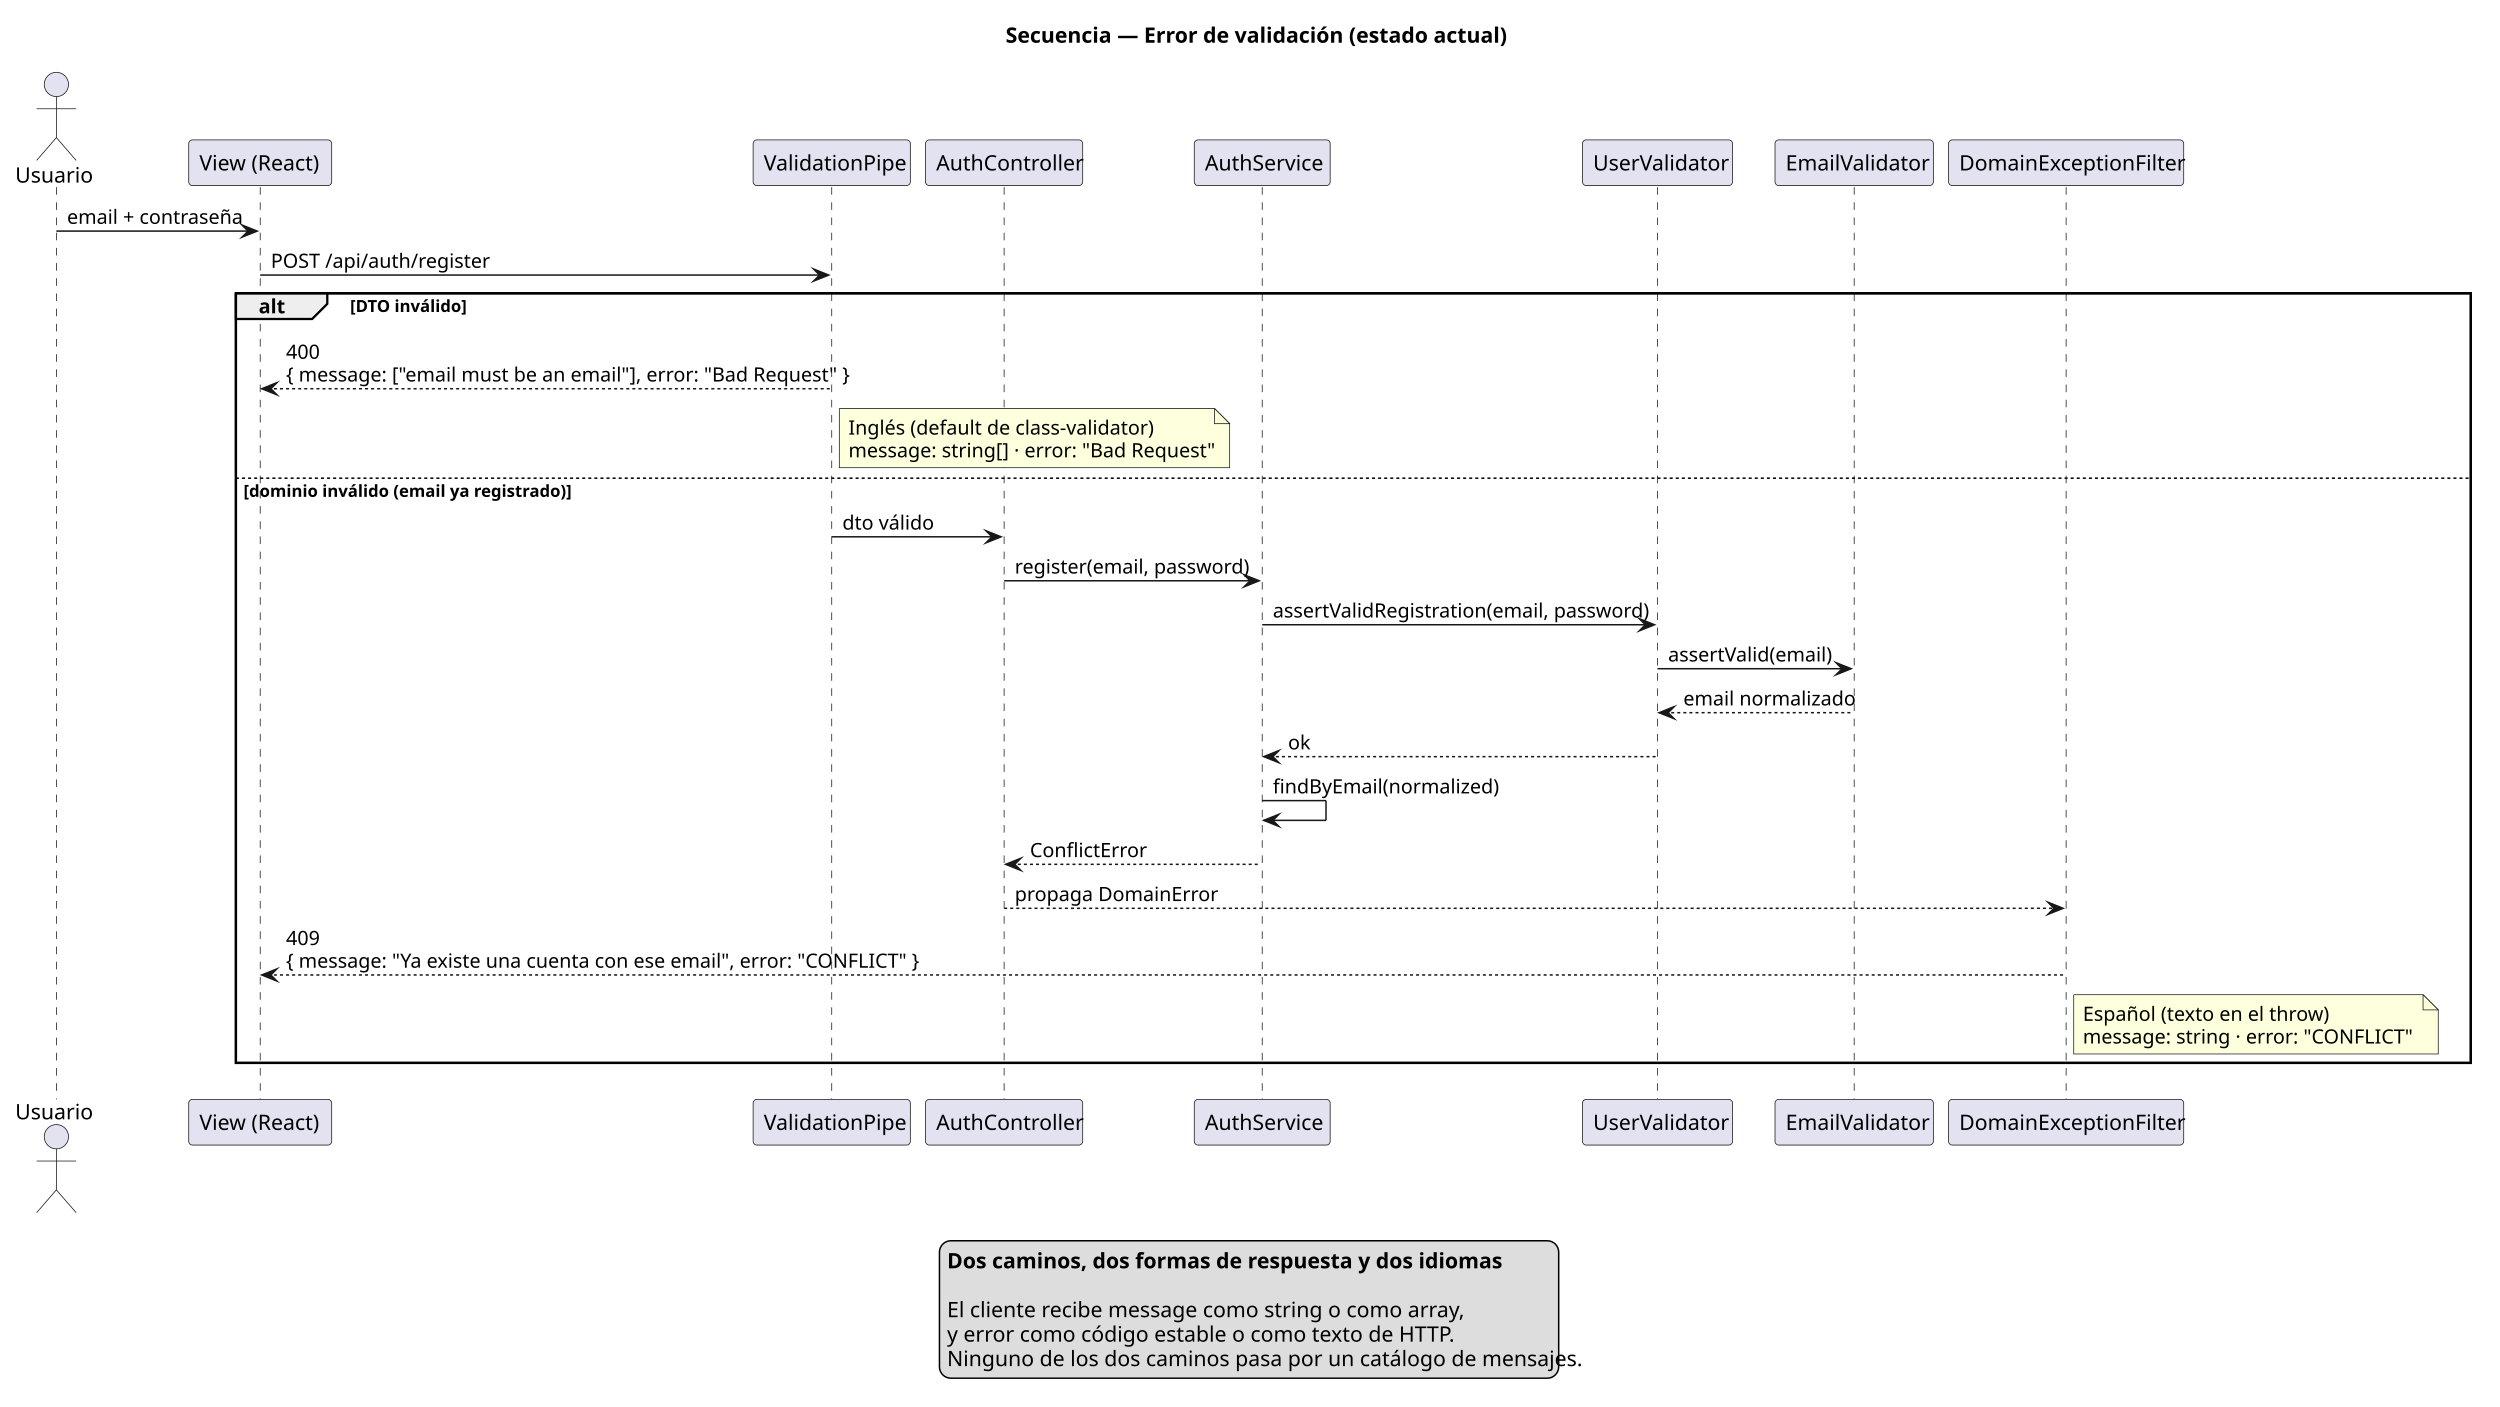
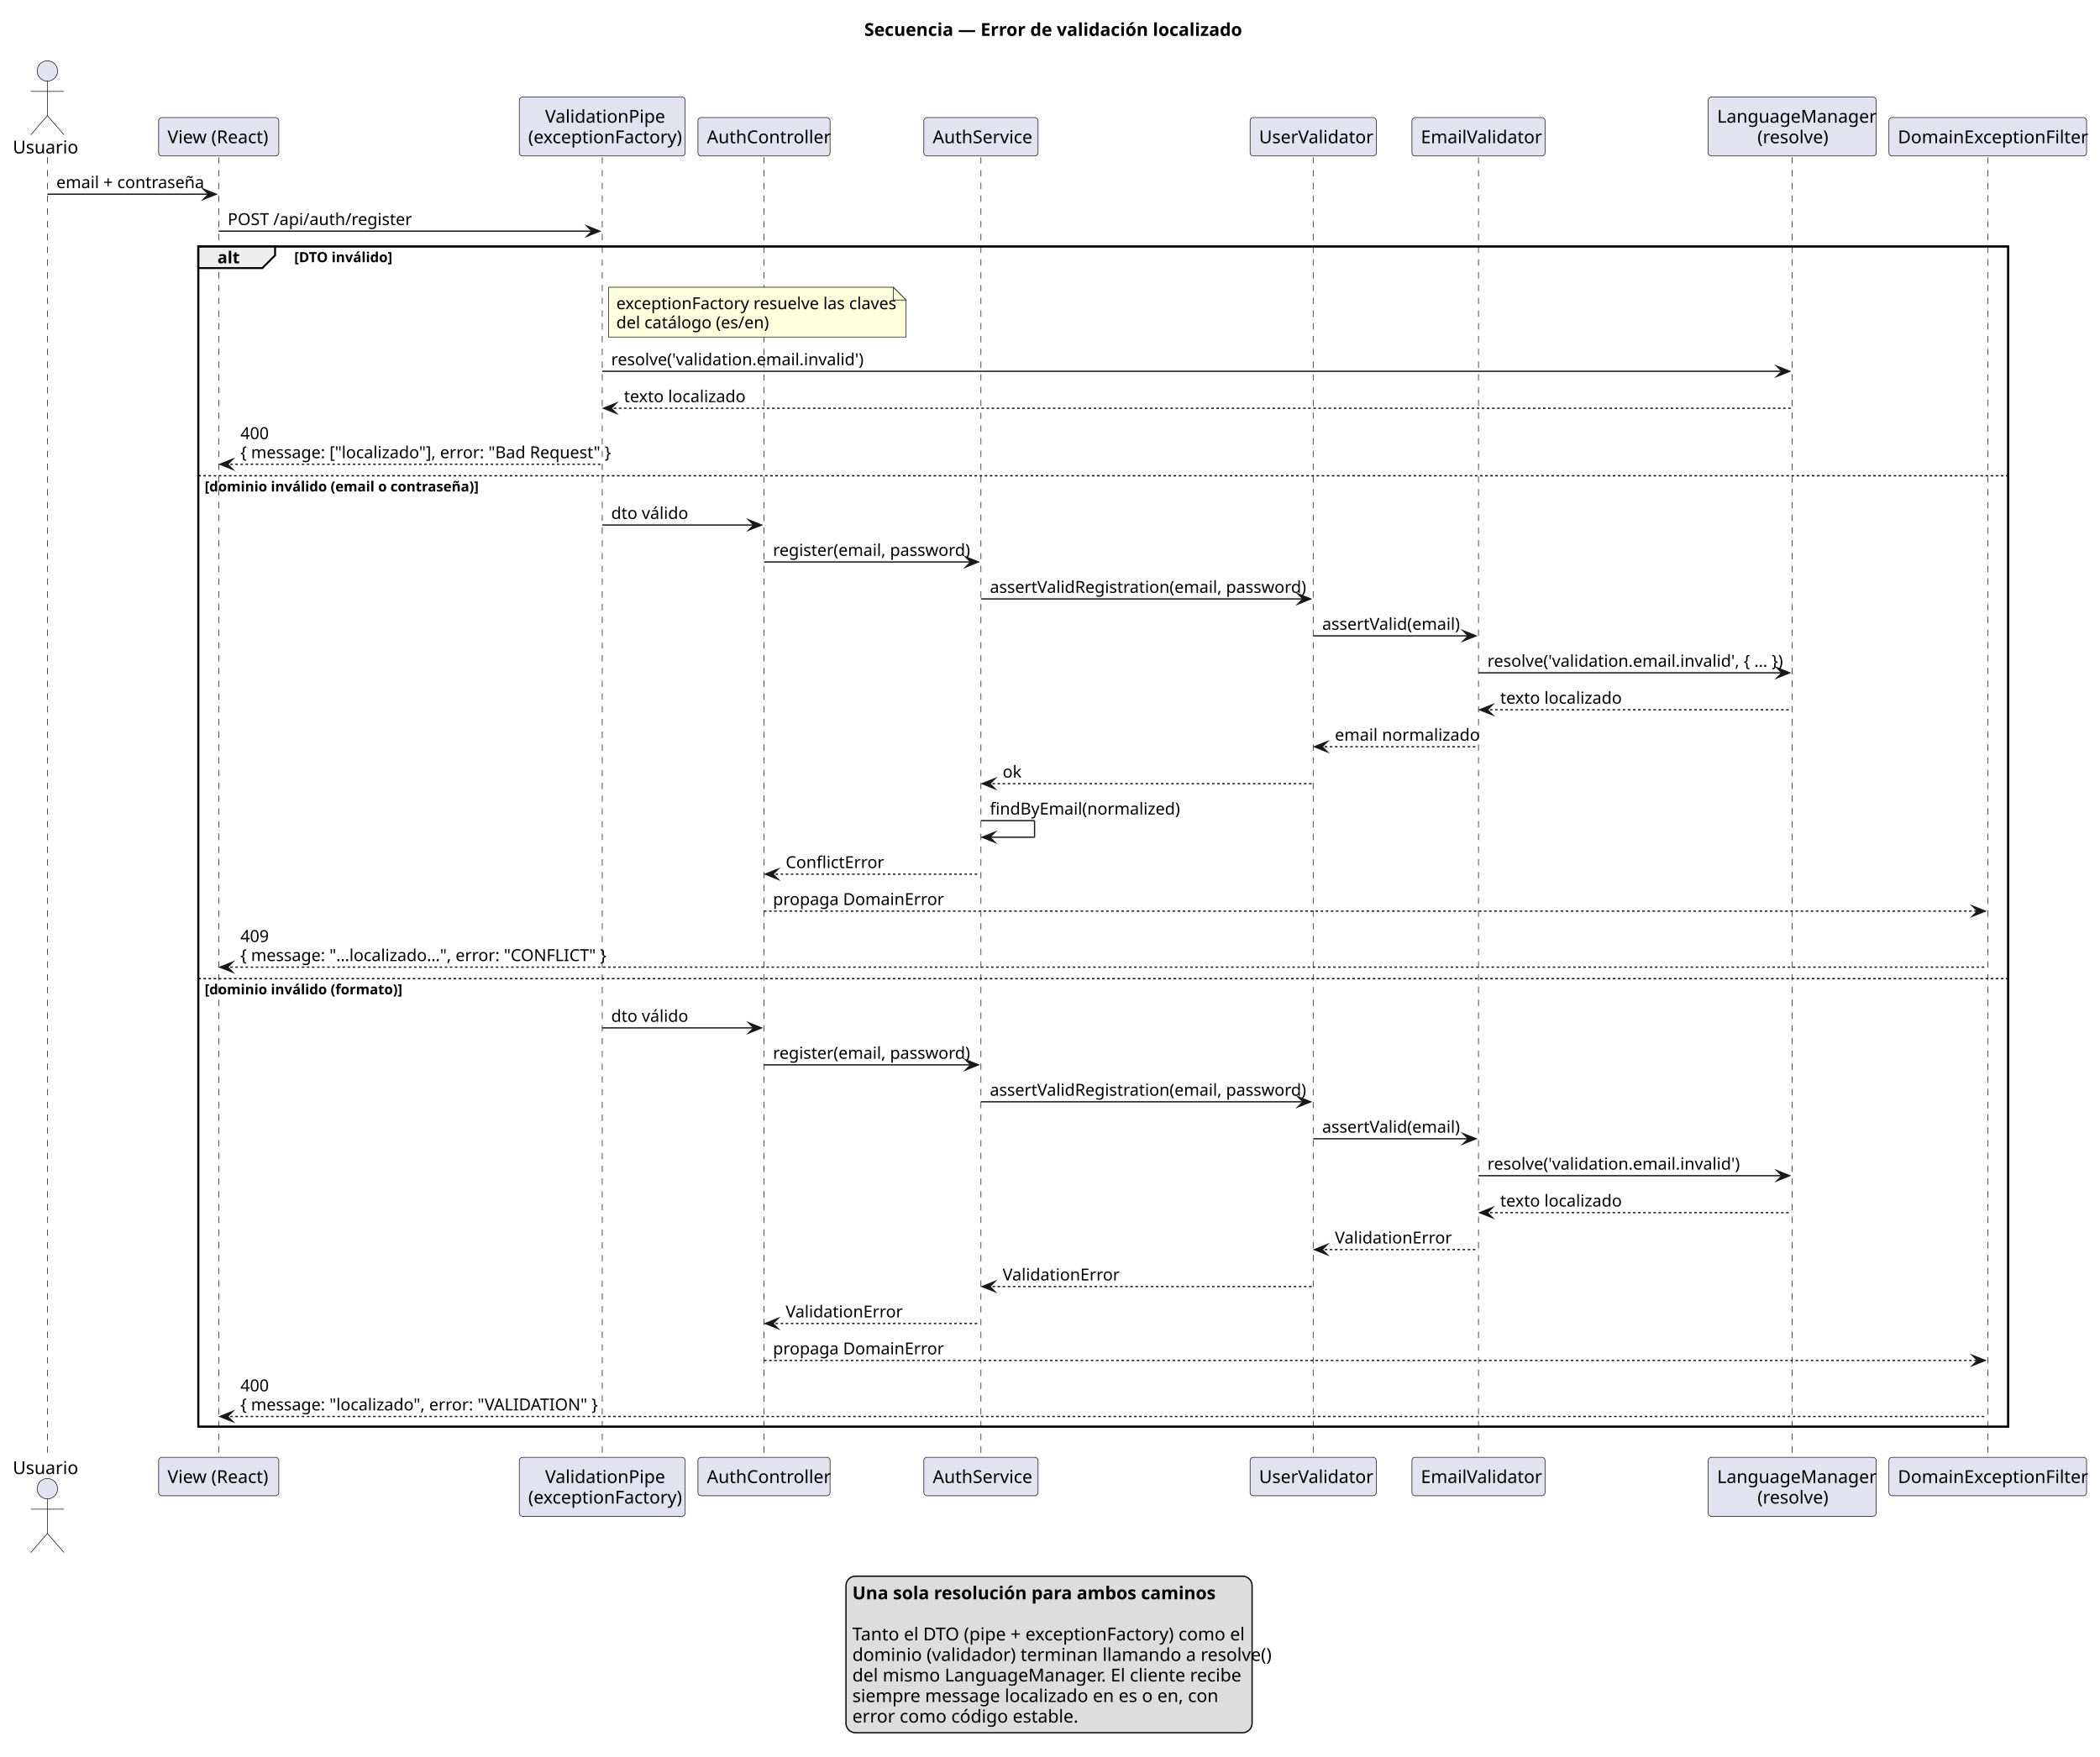
- <svg xmlns="http://www.w3.org/2000/svg" version="1.1" data-diagram-type="SEQUENCE" style="width:1646px;height:926px;background:#FFFFFF;" width="1646px" height="926px" viewBox="0 0 1646 926" zoomAndPan="magnify" preserveAspectRatio="none" contentStyleType="text/css">
+ <svg xmlns="http://www.w3.org/2000/svg" version="1.1" data-diagram-type="SEQUENCE" style="width:1645px;height:1376px;background:#FFFFFF;" width="1645px" height="1376px" viewBox="0 0 1645 1376" zoomAndPan="magnify" preserveAspectRatio="none" contentStyleType="text/css">
  <defs />
  <g font-family="sans-serif" lengthAdjust="spacing">
    <g class="title" data-source-line="1">
-       <text x="662.115" y="28.132" fill="#000" font-size="14" textLength="320.551" font-weight="700">Secuencia — Error de validación (estado actual)</text>
+       <text x="677.026" y="28.132" fill="#000" font-size="14" textLength="289.434" font-weight="700">Secuencia — Error de validación localizado</text>
    </g>
-     <rect x="155.322" y="193.095" width="1471.458" height="506.726" fill="none" style="stroke:#000;stroke-width:1.5;" />
+     <rect x="155.322" y="193.095" width="1417.747" height="924.657" fill="none" style="stroke:#000;stroke-width:1.5;" />
    <g>
-       <rect x="33.621" y="123.197" width="8" height="600.624" fill="#000" fill-opacity="0" />
-       <line x1="37.121" y1="123.197" x2="37.121" y2="723.821" style="stroke:#181818;stroke-width:0.5;stroke-dasharray:5,5;" />
+       <rect x="33.621" y="123.197" width="8" height="1018.555" fill="#000" fill-opacity="0" />
+       <line x1="37.121" y1="123.197" x2="37.121" y2="1141.752" style="stroke:#181818;stroke-width:0.5;stroke-dasharray:5,5;" />
    </g>
    <g>
-       <rect x="167.822" y="123.197" width="8" height="600.624" fill="#000" fill-opacity="0" />
-       <line x1="171.322" y1="123.197" x2="171.322" y2="723.821" style="stroke:#181818;stroke-width:0.5;stroke-dasharray:5,5;" />
+       <rect x="167.822" y="123.197" width="8" height="1018.555" fill="#000" fill-opacity="0" />
+       <line x1="171.322" y1="123.197" x2="171.322" y2="1141.752" style="stroke:#181818;stroke-width:0.5;stroke-dasharray:5,5;" />
    </g>
    <g>
-       <rect x="544.111" y="123.197" width="8" height="600.624" fill="#000" fill-opacity="0" />
-       <line x1="547.611" y1="123.197" x2="547.611" y2="723.821" style="stroke:#181818;stroke-width:0.5;stroke-dasharray:5,5;" />
+       <rect x="468.256" y="123.197" width="8" height="1018.555" fill="#000" fill-opacity="0" />
+       <line x1="471.756" y1="123.197" x2="471.756" y2="1141.752" style="stroke:#181818;stroke-width:0.5;stroke-dasharray:5,5;" />
    </g>
    <g>
-       <rect x="657.61" y="123.197" width="8" height="600.624" fill="#000" fill-opacity="0" />
-       <line x1="661.11" y1="123.197" x2="661.11" y2="723.821" style="stroke:#181818;stroke-width:0.5;stroke-dasharray:5,5;" />
+       <rect x="594.966" y="123.197" width="8" height="1018.555" fill="#000" fill-opacity="0" />
+       <line x1="598.466" y1="123.197" x2="598.466" y2="1141.752" style="stroke:#181818;stroke-width:0.5;stroke-dasharray:5,5;" />
    </g>
    <g>
-       <rect x="827.543" y="123.197" width="8" height="600.624" fill="#000" fill-opacity="0" />
-       <line x1="831.043" y1="123.197" x2="831.043" y2="723.821" style="stroke:#181818;stroke-width:0.5;stroke-dasharray:5,5;" />
+       <rect x="764.899" y="123.197" width="8" height="1018.555" fill="#000" fill-opacity="0" />
+       <line x1="768.399" y1="123.197" x2="768.399" y2="1141.752" style="stroke:#181818;stroke-width:0.5;stroke-dasharray:5,5;" />
    </g>
    <g>
-       <rect x="1087.803" y="123.197" width="8" height="600.624" fill="#000" fill-opacity="0" />
-       <line x1="1091.303" y1="123.197" x2="1091.303" y2="723.821" style="stroke:#181818;stroke-width:0.5;stroke-dasharray:5,5;" />
+       <rect x="1025.159" y="123.197" width="8" height="1018.555" fill="#000" fill-opacity="0" />
+       <line x1="1028.659" y1="123.197" x2="1028.659" y2="1141.752" style="stroke:#181818;stroke-width:0.5;stroke-dasharray:5,5;" />
    </g>
    <g>
-       <rect x="1217.294" y="123.197" width="8" height="600.624" fill="#000" fill-opacity="0" />
-       <line x1="1220.794" y1="123.197" x2="1220.794" y2="723.821" style="stroke:#181818;stroke-width:0.5;stroke-dasharray:5,5;" />
+       <rect x="1154.65" y="123.197" width="8" height="1018.555" fill="#000" fill-opacity="0" />
+       <line x1="1158.15" y1="123.197" x2="1158.15" y2="1141.752" style="stroke:#181818;stroke-width:0.5;stroke-dasharray:5,5;" />
    </g>
    <g>
-       <rect x="1356.842" y="123.197" width="8" height="600.624" fill="#000" fill-opacity="0" />
-       <line x1="1360.342" y1="123.197" x2="1360.342" y2="723.821" style="stroke:#181818;stroke-width:0.5;stroke-dasharray:5,5;" />
+       <rect x="1400.38" y="123.197" width="8" height="1018.555" fill="#000" fill-opacity="0" />
+       <line x1="1403.88" y1="123.197" x2="1403.88" y2="1141.752" style="stroke:#181818;stroke-width:0.5;stroke-dasharray:5,5;" />
+     </g>
+     <g>
+       <rect x="1553.569" y="123.197" width="8" height="1018.555" fill="#000" fill-opacity="0" />
+       <line x1="1557.069" y1="123.197" x2="1557.069" y2="1141.752" style="stroke:#181818;stroke-width:0.5;stroke-dasharray:5,5;" />
    </g>
    <text x="10" y="120.23" fill="#000" font-size="14" textLength="48.241">Usuario</text>
    <ellipse cx="37.121" cy="55.599" rx="8" ry="8" fill="#E2E2F0" style="stroke:#181818;stroke-width:0.5;" />
    <path d="M37.121,63.599 L37.121,90.599 M24.121,71.599 L50.121,71.599 M37.121,90.599 L24.121,105.599 M37.121,90.599 L50.121,105.599" style="stroke:#181818;stroke-width:0.5;" fill="none" />
    <rect x="124.257" y="92.099" width="94.131" height="30.099" fill="#E2E2F0" style="stroke:#181818;stroke-width:0.5;" rx="2.5" ry="2.5" />
    <text x="131.257" y="112.23" fill="#000" font-size="14" textLength="80.131">View (React)</text>
-     <rect x="495.856" y="92.099" width="103.51" height="30.099" fill="#E2E2F0" style="stroke:#181818;stroke-width:0.5;" rx="2.5" ry="2.5" />
-     <text x="502.856" y="112.23" fill="#000" font-size="14" textLength="89.51">ValidationPipe</text>
-     <rect x="609.366" y="92.099" width="103.489" height="30.099" fill="#E2E2F0" style="stroke:#181818;stroke-width:0.5;" rx="2.5" ry="2.5" />
-     <text x="616.366" y="112.23" fill="#000" font-size="14" textLength="89.489">AuthController</text>
-     <rect x="786.302" y="92.099" width="89.482" height="30.099" fill="#E2E2F0" style="stroke:#181818;stroke-width:0.5;" rx="2.5" ry="2.5" />
-     <text x="793.302" y="112.23" fill="#000" font-size="14" textLength="75.482">AuthService</text>
-     <rect x="1041.896" y="92.099" width="98.813" height="30.099" fill="#E2E2F0" style="stroke:#181818;stroke-width:0.5;" rx="2.5" ry="2.5" />
-     <text x="1048.896" y="112.23" fill="#000" font-size="14" textLength="84.813">UserValidator</text>
-     <rect x="1168.664" y="92.099" width="104.262" height="30.099" fill="#E2E2F0" style="stroke:#181818;stroke-width:0.5;" rx="2.5" ry="2.5" />
-     <text x="1175.664" y="112.23" fill="#000" font-size="14" textLength="90.262">EmailValidator</text>
-     <rect x="1282.925" y="92.099" width="154.834" height="30.099" fill="#E2E2F0" style="stroke:#181818;stroke-width:0.5;" rx="2.5" ry="2.5" />
-     <text x="1289.925" y="112.23" fill="#000" font-size="14" textLength="140.834">DomainExceptionFilter</text>
-     <text x="10" y="736.953" fill="#000" font-size="14" textLength="48.241">Usuario</text>
-     <ellipse cx="37.121" cy="748.419" rx="8" ry="8" fill="#E2E2F0" style="stroke:#181818;stroke-width:0.5;" />
-     <path d="M37.121,756.419 L37.121,783.419 M24.121,764.419 L50.121,764.419 M37.121,783.419 L24.121,798.419 M37.121,783.419 L50.121,798.419" style="stroke:#181818;stroke-width:0.5;" fill="none" />
-     <rect x="124.257" y="723.821" width="94.131" height="30.099" fill="#E2E2F0" style="stroke:#181818;stroke-width:0.5;" rx="2.5" ry="2.5" />
-     <text x="131.257" y="743.953" fill="#000" font-size="14" textLength="80.131">View (React)</text>
-     <rect x="495.856" y="723.821" width="103.51" height="30.099" fill="#E2E2F0" style="stroke:#181818;stroke-width:0.5;" rx="2.5" ry="2.5" />
-     <text x="502.856" y="743.953" fill="#000" font-size="14" textLength="89.51">ValidationPipe</text>
-     <rect x="609.366" y="723.821" width="103.489" height="30.099" fill="#E2E2F0" style="stroke:#181818;stroke-width:0.5;" rx="2.5" ry="2.5" />
-     <text x="616.366" y="743.953" fill="#000" font-size="14" textLength="89.489">AuthController</text>
-     <rect x="786.302" y="723.821" width="89.482" height="30.099" fill="#E2E2F0" style="stroke:#181818;stroke-width:0.5;" rx="2.5" ry="2.5" />
-     <text x="793.302" y="743.953" fill="#000" font-size="14" textLength="75.482">AuthService</text>
-     <rect x="1041.896" y="723.821" width="98.813" height="30.099" fill="#E2E2F0" style="stroke:#181818;stroke-width:0.5;" rx="2.5" ry="2.5" />
-     <text x="1048.896" y="743.953" fill="#000" font-size="14" textLength="84.813">UserValidator</text>
-     <rect x="1168.664" y="723.821" width="104.262" height="30.099" fill="#E2E2F0" style="stroke:#181818;stroke-width:0.5;" rx="2.5" ry="2.5" />
-     <text x="1175.664" y="743.953" fill="#000" font-size="14" textLength="90.262">EmailValidator</text>
-     <rect x="1282.925" y="723.821" width="154.834" height="30.099" fill="#E2E2F0" style="stroke:#181818;stroke-width:0.5;" rx="2.5" ry="2.5" />
-     <text x="1289.925" y="743.953" fill="#000" font-size="14" textLength="140.834">DomainExceptionFilter</text>
+     <rect x="406.791" y="76" width="129.931" height="46.197" fill="#E2E2F0" style="stroke:#181818;stroke-width:0.5;" rx="2.5" ry="2.5" />
+     <text x="427.001" y="96.132" fill="#000" font-size="14" textLength="89.51">ValidationPipe</text>
+     <text x="413.791" y="112.23" fill="#000" font-size="14" textLength="115.931">(exceptionFactory)</text>
+     <rect x="546.722" y="92.099" width="103.489" height="30.099" fill="#E2E2F0" style="stroke:#181818;stroke-width:0.5;" rx="2.5" ry="2.5" />
+     <text x="553.722" y="112.23" fill="#000" font-size="14" textLength="89.489">AuthController</text>
+     <rect x="723.658" y="92.099" width="89.482" height="30.099" fill="#E2E2F0" style="stroke:#181818;stroke-width:0.5;" rx="2.5" ry="2.5" />
+     <text x="730.658" y="112.23" fill="#000" font-size="14" textLength="75.482">AuthService</text>
+     <rect x="979.252" y="92.099" width="98.813" height="30.099" fill="#E2E2F0" style="stroke:#181818;stroke-width:0.5;" rx="2.5" ry="2.5" />
+     <text x="986.252" y="112.23" fill="#000" font-size="14" textLength="84.813">UserValidator</text>
+     <rect x="1106.02" y="92.099" width="104.262" height="30.099" fill="#E2E2F0" style="stroke:#181818;stroke-width:0.5;" rx="2.5" ry="2.5" />
+     <text x="1113.02" y="112.23" fill="#000" font-size="14" textLength="90.262">EmailValidator</text>
+     <rect x="1338.108" y="76" width="131.544" height="46.197" fill="#E2E2F0" style="stroke:#181818;stroke-width:0.5;" rx="2.5" ry="2.5" />
+     <text x="1345.108" y="96.132" fill="#000" font-size="14" textLength="117.544">LanguageManager</text>
+     <text x="1376.653" y="112.23" fill="#000" font-size="14" textLength="54.455">(resolve)</text>
+     <rect x="1479.652" y="92.099" width="154.834" height="30.099" fill="#E2E2F0" style="stroke:#181818;stroke-width:0.5;" rx="2.5" ry="2.5" />
+     <text x="1486.652" y="112.23" fill="#000" font-size="14" textLength="140.834">DomainExceptionFilter</text>
+     <text x="10" y="1154.884" fill="#000" font-size="14" textLength="48.241">Usuario</text>
+     <ellipse cx="37.121" cy="1166.351" rx="8" ry="8" fill="#E2E2F0" style="stroke:#181818;stroke-width:0.5;" />
+     <path d="M37.121,1174.351 L37.121,1201.351 M24.121,1182.351 L50.121,1182.351 M37.121,1201.351 L24.121,1216.351 M37.121,1201.351 L50.121,1216.351" style="stroke:#181818;stroke-width:0.5;" fill="none" />
+     <rect x="124.257" y="1141.752" width="94.131" height="30.099" fill="#E2E2F0" style="stroke:#181818;stroke-width:0.5;" rx="2.5" ry="2.5" />
+     <text x="131.257" y="1161.884" fill="#000" font-size="14" textLength="80.131">View (React)</text>
+     <rect x="406.791" y="1141.752" width="129.931" height="46.197" fill="#E2E2F0" style="stroke:#181818;stroke-width:0.5;" rx="2.5" ry="2.5" />
+     <text x="427.001" y="1161.884" fill="#000" font-size="14" textLength="89.51">ValidationPipe</text>
+     <text x="413.791" y="1177.982" fill="#000" font-size="14" textLength="115.931">(exceptionFactory)</text>
+     <rect x="546.722" y="1141.752" width="103.489" height="30.099" fill="#E2E2F0" style="stroke:#181818;stroke-width:0.5;" rx="2.5" ry="2.5" />
+     <text x="553.722" y="1161.884" fill="#000" font-size="14" textLength="89.489">AuthController</text>
+     <rect x="723.658" y="1141.752" width="89.482" height="30.099" fill="#E2E2F0" style="stroke:#181818;stroke-width:0.5;" rx="2.5" ry="2.5" />
+     <text x="730.658" y="1161.884" fill="#000" font-size="14" textLength="75.482">AuthService</text>
+     <rect x="979.252" y="1141.752" width="98.813" height="30.099" fill="#E2E2F0" style="stroke:#181818;stroke-width:0.5;" rx="2.5" ry="2.5" />
+     <text x="986.252" y="1161.884" fill="#000" font-size="14" textLength="84.813">UserValidator</text>
+     <rect x="1106.02" y="1141.752" width="104.262" height="30.099" fill="#E2E2F0" style="stroke:#181818;stroke-width:0.5;" rx="2.5" ry="2.5" />
+     <text x="1113.02" y="1161.884" fill="#000" font-size="14" textLength="90.262">EmailValidator</text>
+     <rect x="1338.108" y="1141.752" width="131.544" height="46.197" fill="#E2E2F0" style="stroke:#181818;stroke-width:0.5;" rx="2.5" ry="2.5" />
+     <text x="1345.108" y="1161.884" fill="#000" font-size="14" textLength="117.544">LanguageManager</text>
+     <text x="1376.653" y="1177.982" fill="#000" font-size="14" textLength="54.455">(resolve)</text>
+     <rect x="1479.652" y="1141.752" width="154.834" height="30.099" fill="#E2E2F0" style="stroke:#181818;stroke-width:0.5;" rx="2.5" ry="2.5" />
+     <text x="1486.652" y="1161.884" fill="#000" font-size="14" textLength="140.834">DomainExceptionFilter</text>
    <polygon points="159.322,148.146,169.322,152.146,159.322,156.146,163.322,152.146" fill="#181818" style="stroke:#181818;stroke-width:1;stroke-linejoin:miter;stroke-miterlimit:10;" />
    <line x1="37.121" y1="152.146" x2="165.322" y2="152.146" style="stroke:#181818;stroke-width:1;" />
    <text x="44.121" y="147.391" fill="#000" font-size="13" textLength="110.202">email + contraseña</text>
-     <polygon points="535.611,177.095,545.611,181.095,535.611,185.095,539.611,181.095" fill="#181818" style="stroke:#181818;stroke-width:1;stroke-linejoin:miter;stroke-miterlimit:10;" />
-     <line x1="171.322" y1="181.095" x2="541.611" y2="181.095" style="stroke:#181818;stroke-width:1;" />
+     <polygon points="459.756,177.095,469.756,181.095,459.756,185.095,463.756,181.095" fill="#181818" style="stroke:#181818;stroke-width:1;stroke-linejoin:miter;stroke-miterlimit:10;" />
+     <line x1="171.322" y1="181.095" x2="465.756" y2="181.095" style="stroke:#181818;stroke-width:1;" />
    <text x="178.322" y="176.34" fill="#000" font-size="13" textLength="135.84">POST /api/auth/register</text>
    <path d="M155.322,193.095 L215.493,193.095 L215.493,200.043 L205.493,210.043 L155.322,210.043 L155.322,193.095" style="stroke:#000;stroke-width:1.5;" fill="#EEE" />
-     <rect x="155.322" y="193.095" width="1471.458" height="506.726" fill="none" style="stroke:#000;stroke-width:1.5;" />
+     <rect x="155.322" y="193.095" width="1417.747" height="924.657" fill="none" style="stroke:#000;stroke-width:1.5;" />
    <text x="170.322" y="206.289" fill="#000" font-size="13" textLength="15.171" font-weight="700">alt</text>
    <text x="230.493" y="205.413" fill="#000" font-size="11" textLength="75.163" font-weight="700">[DTO inválido]</text>
-     <polygon points="182.322,251.941,172.322,255.941,182.322,259.941,178.322,255.941" fill="#181818" style="stroke:#181818;stroke-width:1;stroke-linejoin:miter;stroke-miterlimit:10;" />
-     <line x1="176.322" y1="255.941" x2="546.611" y2="255.941" style="stroke:#181818;stroke-width:1;stroke-dasharray:2,2;" />
-     <text x="188.322" y="236.237" fill="#000" font-size="13" textLength="21.69">400</text>
-     <text x="188.322" y="251.186" fill="#000" font-size="13" textLength="352.289">{ message: ["email must be an email"], error: "Bad Request" }</text>
-     <path d="M552.611,268.941 L552.611,307.941 L809.611,307.941 L809.611,278.941 L799.611,268.941 L552.611,268.941" style="stroke:#181818;stroke-width:0.5;" fill="#FEFFDD" />
-     <path d="M799.611,268.941 L799.611,278.941 L809.611,278.941 L799.611,268.941" style="stroke:#181818;stroke-width:0.5;" fill="#FEFFDD" />
-     <text x="558.611" y="286.135" fill="#000" font-size="13" textLength="190.76">Inglés (default de class-validator)</text>
-     <text x="558.611" y="301.083" fill="#000" font-size="13" textLength="236.825">message: string[]  ·  error: "Bad Request"</text>
-     <line x1="155.322" y1="314.838" x2="1626.781" y2="314.838" style="stroke:#000;stroke-width:1;stroke-dasharray:2,2;" />
-     <text x="160.322" y="327.156" fill="#000" font-size="11" textLength="205.364" font-weight="700">[dominio inválido (email ya registrado)]</text>
-     <polygon points="649.11,349.436,659.11,353.436,649.11,357.436,653.11,353.436" fill="#181818" style="stroke:#181818;stroke-width:1;stroke-linejoin:miter;stroke-miterlimit:10;" />
-     <line x1="547.611" y1="353.436" x2="655.11" y2="353.436" style="stroke:#181818;stroke-width:1;" />
-     <text x="554.611" y="348.681" fill="#000" font-size="13" textLength="55.65">dto válido</text>
-     <polygon points="819.043,378.385,829.043,382.385,819.043,386.385,823.043,382.385" fill="#181818" style="stroke:#181818;stroke-width:1;stroke-linejoin:miter;stroke-miterlimit:10;" />
-     <line x1="661.11" y1="382.385" x2="825.043" y2="382.385" style="stroke:#181818;stroke-width:1;" />
-     <text x="668.11" y="377.63" fill="#000" font-size="13" textLength="145.933">register(email, password)</text>
-     <polygon points="1079.303,407.333,1089.303,411.333,1079.303,415.333,1083.303,411.333" fill="#181818" style="stroke:#181818;stroke-width:1;stroke-linejoin:miter;stroke-miterlimit:10;" />
-     <line x1="831.043" y1="411.333" x2="1085.303" y2="411.333" style="stroke:#181818;stroke-width:1;" />
-     <text x="838.043" y="406.579" fill="#000" font-size="13" textLength="236.26">assertValidRegistration(email, password)</text>
-     <polygon points="1208.794,436.282,1218.794,440.282,1208.794,444.282,1212.794,440.282" fill="#181818" style="stroke:#181818;stroke-width:1;stroke-linejoin:miter;stroke-miterlimit:10;" />
-     <line x1="1091.303" y1="440.282" x2="1214.794" y2="440.282" style="stroke:#181818;stroke-width:1;" />
-     <text x="1098.303" y="435.527" fill="#000" font-size="13" textLength="104.032">assertValid(email)</text>
-     <polygon points="1102.303,465.231,1092.303,469.231,1102.303,473.231,1098.303,469.231" fill="#181818" style="stroke:#181818;stroke-width:1;stroke-linejoin:miter;stroke-miterlimit:10;" />
-     <line x1="1096.303" y1="469.231" x2="1219.794" y2="469.231" style="stroke:#181818;stroke-width:1;stroke-dasharray:2,2;" />
-     <text x="1108.303" y="464.476" fill="#000" font-size="13" textLength="105.492">email normalizado</text>
-     <polygon points="842.043,494.18,832.043,498.18,842.043,502.18,838.043,498.18" fill="#181818" style="stroke:#181818;stroke-width:1;stroke-linejoin:miter;stroke-miterlimit:10;" />
-     <line x1="836.043" y1="498.18" x2="1090.303" y2="498.18" style="stroke:#181818;stroke-width:1;stroke-dasharray:2,2;" />
-     <text x="848.043" y="493.425" fill="#000" font-size="13" textLength="13.73">ok</text>
-     <line x1="831.043" y1="527.128" x2="873.043" y2="527.128" style="stroke:#181818;stroke-width:1;" />
-     <line x1="873.043" y1="527.128" x2="873.043" y2="540.128" style="stroke:#181818;stroke-width:1;" />
-     <line x1="832.043" y1="540.128" x2="873.043" y2="540.128" style="stroke:#181818;stroke-width:1;" />
-     <polygon points="842.043,536.128,832.043,540.128,842.043,544.128,838.043,540.128" fill="#181818" style="stroke:#181818;stroke-width:1;stroke-linejoin:miter;stroke-miterlimit:10;" />
-     <text x="838.043" y="522.374" fill="#000" font-size="13" textLength="140.88">findByEmail(normalized)</text>
-     <polygon points="672.11,565.077,662.11,569.077,672.11,573.077,668.11,569.077" fill="#181818" style="stroke:#181818;stroke-width:1;stroke-linejoin:miter;stroke-miterlimit:10;" />
-     <line x1="666.11" y1="569.077" x2="830.043" y2="569.077" style="stroke:#181818;stroke-width:1;stroke-dasharray:2,2;" />
-     <text x="678.11" y="564.322" fill="#000" font-size="13" textLength="72.236">ConflictError</text>
-     <polygon points="1348.342,594.026,1358.342,598.026,1348.342,602.026,1352.342,598.026" fill="#181818" style="stroke:#181818;stroke-width:1;stroke-linejoin:miter;stroke-miterlimit:10;" />
-     <line x1="661.11" y1="598.026" x2="1354.342" y2="598.026" style="stroke:#181818;stroke-width:1;stroke-dasharray:2,2;" />
-     <text x="668.11" y="593.271" fill="#000" font-size="13" textLength="125.004">propaga DomainError</text>
-     <polygon points="182.322,637.923,172.322,641.923,182.322,645.923,178.322,641.923" fill="#181818" style="stroke:#181818;stroke-width:1;stroke-linejoin:miter;stroke-miterlimit:10;" />
-     <line x1="176.322" y1="641.923" x2="1359.342" y2="641.923" style="stroke:#181818;stroke-width:1;stroke-dasharray:2,2;" />
-     <text x="188.322" y="622.22" fill="#000" font-size="13" textLength="21.69">409</text>
-     <text x="188.322" y="637.168" fill="#000" font-size="13" textLength="406.472">{ message: "Ya existe una cuenta con ese email", error: "CONFLICT" }</text>
-     <path d="M1365.342,654.923 L1365.342,693.923 L1605.342,693.923 L1605.342,664.923 L1595.342,654.923 L1365.342,654.923" style="stroke:#181818;stroke-width:0.5;" fill="#FEFFDD" />
-     <path d="M1595.342,654.923 L1595.342,664.923 L1605.342,664.923 L1595.342,654.923" style="stroke:#181818;stroke-width:0.5;" fill="#FEFFDD" />
-     <text x="1371.342" y="672.117" fill="#000" font-size="13" textLength="154.635">Español (texto en el throw)</text>
-     <text x="1371.342" y="687.066" fill="#000" font-size="13" textLength="219.438">message: string  ·  error: "CONFLICT"</text>
-     <g class="legend" data-source-line="41">
-       <rect x="618.543" y="816.919" width="407.694" height="90.493" fill="#DDD" style="stroke:#000;stroke-width:1;" rx="7.5" ry="7.5" />
-       <text x="623.543" y="835.051" fill="#000" font-size="14" textLength="357.889" font-weight="700">Dos caminos, dos formas de respuesta y dos idiomas</text>
-       <text x="623.543" y="851.15" fill="#000" font-size="14"> </text>
-       <text x="623.543" y="867.249" fill="#000" font-size="14" textLength="325.247">El cliente recibe message como string o como array,</text>
-       <text x="623.543" y="883.347" fill="#000" font-size="14" textLength="320.585">y error como código estable o como texto de HTTP.</text>
-       <text x="623.543" y="899.446" fill="#000" font-size="14" textLength="397.694">Ninguno de los dos caminos pasa por un catálogo de mensajes.</text>
+     <path d="M476.756,225.043 L476.756,264.043 L709.756,264.043 L709.756,235.043 L699.756,225.043 L476.756,225.043" style="stroke:#181818;stroke-width:0.5;" fill="#FEFFDD" />
+     <path d="M699.756,225.043 L699.756,235.043 L709.756,235.043 L699.756,225.043" style="stroke:#181818;stroke-width:0.5;" fill="#FEFFDD" />
+     <text x="482.756" y="242.237" fill="#000" font-size="13" textLength="212.431">exceptionFactory resuelve las claves</text>
+     <text x="482.756" y="257.186" fill="#000" font-size="13" textLength="114.182">del catálogo (es/en)</text>
+     <polygon points="1391.88,286.89,1401.88,290.89,1391.88,294.89,1395.88,290.89" fill="#181818" style="stroke:#181818;stroke-width:1;stroke-linejoin:miter;stroke-miterlimit:10;" />
+     <line x1="471.756" y1="290.89" x2="1397.88" y2="290.89" style="stroke:#181818;stroke-width:1;" />
+     <text x="478.756" y="286.135" fill="#000" font-size="13" textLength="185.599">resolve('validation.email.invalid')</text>
+     <polygon points="482.756,315.838,472.756,319.838,482.756,323.838,478.756,319.838" fill="#181818" style="stroke:#181818;stroke-width:1;stroke-linejoin:miter;stroke-miterlimit:10;" />
+     <line x1="476.756" y1="319.838" x2="1402.88" y2="319.838" style="stroke:#181818;stroke-width:1;stroke-dasharray:2,2;" />
+     <text x="488.756" y="315.083" fill="#000" font-size="13" textLength="89.61">texto localizado</text>
+     <polygon points="182.322,359.736,172.322,363.736,182.322,367.736,178.322,363.736" fill="#181818" style="stroke:#181818;stroke-width:1;stroke-linejoin:miter;stroke-miterlimit:10;" />
+     <line x1="176.322" y1="363.736" x2="470.756" y2="363.736" style="stroke:#181818;stroke-width:1;stroke-dasharray:2,2;" />
+     <text x="188.322" y="344.032" fill="#000" font-size="13" textLength="21.69">400</text>
+     <text x="188.322" y="358.981" fill="#000" font-size="13" textLength="276.434">{ message: ["localizado"], error: "Bad Request" }</text>
+     <line x1="155.322" y1="372.736" x2="1573.069" y2="372.736" style="stroke:#000;stroke-width:1;stroke-dasharray:2,2;" />
+     <text x="160.322" y="385.054" fill="#000" font-size="11" textLength="204.746" font-weight="700">[dominio inválido (email o contraseña)]</text>
+     <polygon points="586.466,407.333,596.466,411.333,586.466,415.333,590.466,411.333" fill="#181818" style="stroke:#181818;stroke-width:1;stroke-linejoin:miter;stroke-miterlimit:10;" />
+     <line x1="471.756" y1="411.333" x2="592.466" y2="411.333" style="stroke:#181818;stroke-width:1;" />
+     <text x="478.756" y="406.579" fill="#000" font-size="13" textLength="55.65">dto válido</text>
+     <polygon points="756.399,436.282,766.399,440.282,756.399,444.282,760.399,440.282" fill="#181818" style="stroke:#181818;stroke-width:1;stroke-linejoin:miter;stroke-miterlimit:10;" />
+     <line x1="598.466" y1="440.282" x2="762.399" y2="440.282" style="stroke:#181818;stroke-width:1;" />
+     <text x="605.466" y="435.527" fill="#000" font-size="13" textLength="145.933">register(email, password)</text>
+     <polygon points="1016.659,465.231,1026.659,469.231,1016.659,473.231,1020.659,469.231" fill="#181818" style="stroke:#181818;stroke-width:1;stroke-linejoin:miter;stroke-miterlimit:10;" />
+     <line x1="768.399" y1="469.231" x2="1022.659" y2="469.231" style="stroke:#181818;stroke-width:1;" />
+     <text x="775.399" y="464.476" fill="#000" font-size="13" textLength="236.26">assertValidRegistration(email, password)</text>
+     <polygon points="1146.15,494.18,1156.15,498.18,1146.15,502.18,1150.15,498.18" fill="#181818" style="stroke:#181818;stroke-width:1;stroke-linejoin:miter;stroke-miterlimit:10;" />
+     <line x1="1028.659" y1="498.18" x2="1152.15" y2="498.18" style="stroke:#181818;stroke-width:1;" />
+     <text x="1035.659" y="493.425" fill="#000" font-size="13" textLength="104.032">assertValid(email)</text>
+     <polygon points="1391.88,523.128,1401.88,527.128,1391.88,531.128,1395.88,527.128" fill="#181818" style="stroke:#181818;stroke-width:1;stroke-linejoin:miter;stroke-miterlimit:10;" />
+     <line x1="1158.15" y1="527.128" x2="1397.88" y2="527.128" style="stroke:#181818;stroke-width:1;" />
+     <text x="1165.15" y="522.374" fill="#000" font-size="13" textLength="221.73">resolve('validation.email.invalid', { … })</text>
+     <polygon points="1169.15,552.077,1159.15,556.077,1169.15,560.077,1165.15,556.077" fill="#181818" style="stroke:#181818;stroke-width:1;stroke-linejoin:miter;stroke-miterlimit:10;" />
+     <line x1="1163.15" y1="556.077" x2="1402.88" y2="556.077" style="stroke:#181818;stroke-width:1;stroke-dasharray:2,2;" />
+     <text x="1175.15" y="551.322" fill="#000" font-size="13" textLength="89.61">texto localizado</text>
+     <polygon points="1039.659,581.026,1029.659,585.026,1039.659,589.026,1035.659,585.026" fill="#181818" style="stroke:#181818;stroke-width:1;stroke-linejoin:miter;stroke-miterlimit:10;" />
+     <line x1="1033.659" y1="585.026" x2="1157.15" y2="585.026" style="stroke:#181818;stroke-width:1;stroke-dasharray:2,2;" />
+     <text x="1045.659" y="580.271" fill="#000" font-size="13" textLength="105.492">email normalizado</text>
+     <polygon points="779.399,609.975,769.399,613.975,779.399,617.975,775.399,613.975" fill="#181818" style="stroke:#181818;stroke-width:1;stroke-linejoin:miter;stroke-miterlimit:10;" />
+     <line x1="773.399" y1="613.975" x2="1027.659" y2="613.975" style="stroke:#181818;stroke-width:1;stroke-dasharray:2,2;" />
+     <text x="785.399" y="609.22" fill="#000" font-size="13" textLength="13.73">ok</text>
+     <line x1="768.399" y1="642.923" x2="810.399" y2="642.923" style="stroke:#181818;stroke-width:1;" />
+     <line x1="810.399" y1="642.923" x2="810.399" y2="655.923" style="stroke:#181818;stroke-width:1;" />
+     <line x1="769.399" y1="655.923" x2="810.399" y2="655.923" style="stroke:#181818;stroke-width:1;" />
+     <polygon points="779.399,651.923,769.399,655.923,779.399,659.923,775.399,655.923" fill="#181818" style="stroke:#181818;stroke-width:1;stroke-linejoin:miter;stroke-miterlimit:10;" />
+     <text x="775.399" y="638.168" fill="#000" font-size="13" textLength="140.88">findByEmail(normalized)</text>
+     <polygon points="609.466,680.872,599.466,684.872,609.466,688.872,605.466,684.872" fill="#181818" style="stroke:#181818;stroke-width:1;stroke-linejoin:miter;stroke-miterlimit:10;" />
+     <line x1="603.466" y1="684.872" x2="767.399" y2="684.872" style="stroke:#181818;stroke-width:1;stroke-dasharray:2,2;" />
+     <text x="615.466" y="680.117" fill="#000" font-size="13" textLength="72.236">ConflictError</text>
+     <polygon points="1545.069,709.821,1555.069,713.821,1545.069,717.821,1549.069,713.821" fill="#181818" style="stroke:#181818;stroke-width:1;stroke-linejoin:miter;stroke-miterlimit:10;" />
+     <line x1="598.466" y1="713.821" x2="1551.069" y2="713.821" style="stroke:#181818;stroke-width:1;stroke-dasharray:2,2;" />
+     <text x="605.466" y="709.066" fill="#000" font-size="13" textLength="125.004">propaga DomainError</text>
+     <polygon points="182.322,753.718,172.322,757.718,182.322,761.718,178.322,757.718" fill="#181818" style="stroke:#181818;stroke-width:1;stroke-linejoin:miter;stroke-miterlimit:10;" />
+     <line x1="176.322" y1="757.718" x2="1556.069" y2="757.718" style="stroke:#181818;stroke-width:1;stroke-dasharray:2,2;" />
+     <text x="188.322" y="738.015" fill="#000" font-size="13" textLength="21.69">409</text>
+     <text x="188.322" y="752.963" fill="#000" font-size="13" textLength="285.048">{ message: "…localizado…", error: "CONFLICT" }</text>
+     <line x1="155.322" y1="766.718" x2="1573.069" y2="766.718" style="stroke:#000;stroke-width:1;stroke-dasharray:2,2;" />
+     <text x="160.322" y="779.036" fill="#000" font-size="11" textLength="146.04" font-weight="700">[dominio inválido (formato)]</text>
+     <polygon points="586.466,801.316,596.466,805.316,586.466,809.316,590.466,805.316" fill="#181818" style="stroke:#181818;stroke-width:1;stroke-linejoin:miter;stroke-miterlimit:10;" />
+     <line x1="471.756" y1="805.316" x2="592.466" y2="805.316" style="stroke:#181818;stroke-width:1;" />
+     <text x="478.756" y="800.561" fill="#000" font-size="13" textLength="55.65">dto válido</text>
+     <polygon points="756.399,830.265,766.399,834.265,756.399,838.265,760.399,834.265" fill="#181818" style="stroke:#181818;stroke-width:1;stroke-linejoin:miter;stroke-miterlimit:10;" />
+     <line x1="598.466" y1="834.265" x2="762.399" y2="834.265" style="stroke:#181818;stroke-width:1;" />
+     <text x="605.466" y="829.51" fill="#000" font-size="13" textLength="145.933">register(email, password)</text>
+     <polygon points="1016.659,859.213,1026.659,863.213,1016.659,867.213,1020.659,863.213" fill="#181818" style="stroke:#181818;stroke-width:1;stroke-linejoin:miter;stroke-miterlimit:10;" />
+     <line x1="768.399" y1="863.213" x2="1022.659" y2="863.213" style="stroke:#181818;stroke-width:1;" />
+     <text x="775.399" y="858.458" fill="#000" font-size="13" textLength="236.26">assertValidRegistration(email, password)</text>
+     <polygon points="1146.15,888.162,1156.15,892.162,1146.15,896.162,1150.15,892.162" fill="#181818" style="stroke:#181818;stroke-width:1;stroke-linejoin:miter;stroke-miterlimit:10;" />
+     <line x1="1028.659" y1="892.162" x2="1152.15" y2="892.162" style="stroke:#181818;stroke-width:1;" />
+     <text x="1035.659" y="887.407" fill="#000" font-size="13" textLength="104.032">assertValid(email)</text>
+     <polygon points="1391.88,917.111,1401.88,921.111,1391.88,925.111,1395.88,921.111" fill="#181818" style="stroke:#181818;stroke-width:1;stroke-linejoin:miter;stroke-miterlimit:10;" />
+     <line x1="1158.15" y1="921.111" x2="1397.88" y2="921.111" style="stroke:#181818;stroke-width:1;" />
+     <text x="1165.15" y="916.356" fill="#000" font-size="13" textLength="185.599">resolve('validation.email.invalid')</text>
+     <polygon points="1169.15,946.06,1159.15,950.06,1169.15,954.06,1165.15,950.06" fill="#181818" style="stroke:#181818;stroke-width:1;stroke-linejoin:miter;stroke-miterlimit:10;" />
+     <line x1="1163.15" y1="950.06" x2="1402.88" y2="950.06" style="stroke:#181818;stroke-width:1;stroke-dasharray:2,2;" />
+     <text x="1175.15" y="945.305" fill="#000" font-size="13" textLength="89.61">texto localizado</text>
+     <polygon points="1039.659,975.008,1029.659,979.008,1039.659,983.008,1035.659,979.008" fill="#181818" style="stroke:#181818;stroke-width:1;stroke-linejoin:miter;stroke-miterlimit:10;" />
+     <line x1="1033.659" y1="979.008" x2="1157.15" y2="979.008" style="stroke:#181818;stroke-width:1;stroke-dasharray:2,2;" />
+     <text x="1045.659" y="974.253" fill="#000" font-size="13" textLength="85.985">ValidationError</text>
+     <polygon points="779.399,1003.957,769.399,1007.957,779.399,1011.957,775.399,1007.957" fill="#181818" style="stroke:#181818;stroke-width:1;stroke-linejoin:miter;stroke-miterlimit:10;" />
+     <line x1="773.399" y1="1007.957" x2="1027.659" y2="1007.957" style="stroke:#181818;stroke-width:1;stroke-dasharray:2,2;" />
+     <text x="785.399" y="1003.202" fill="#000" font-size="13" textLength="85.985">ValidationError</text>
+     <polygon points="609.466,1032.906,599.466,1036.906,609.466,1040.906,605.466,1036.906" fill="#181818" style="stroke:#181818;stroke-width:1;stroke-linejoin:miter;stroke-miterlimit:10;" />
+     <line x1="603.466" y1="1036.906" x2="767.399" y2="1036.906" style="stroke:#181818;stroke-width:1;stroke-dasharray:2,2;" />
+     <text x="615.466" y="1032.151" fill="#000" font-size="13" textLength="85.985">ValidationError</text>
+     <polygon points="1545.069,1061.854,1555.069,1065.854,1545.069,1069.854,1549.069,1065.854" fill="#181818" style="stroke:#181818;stroke-width:1;stroke-linejoin:miter;stroke-miterlimit:10;" />
+     <line x1="598.466" y1="1065.854" x2="1551.069" y2="1065.854" style="stroke:#181818;stroke-width:1;stroke-dasharray:2,2;" />
+     <text x="605.466" y="1061.1" fill="#000" font-size="13" textLength="125.004">propaga DomainError</text>
+     <polygon points="182.322,1105.752,172.322,1109.752,182.322,1113.752,178.322,1109.752" fill="#181818" style="stroke:#181818;stroke-width:1;stroke-linejoin:miter;stroke-miterlimit:10;" />
+     <line x1="176.322" y1="1109.752" x2="1556.069" y2="1109.752" style="stroke:#181818;stroke-width:1;stroke-dasharray:2,2;" />
+     <text x="188.322" y="1090.048" fill="#000" font-size="13" textLength="21.69">400</text>
+     <text x="188.322" y="1104.997" fill="#000" font-size="13" textLength="271.343">{ message: "localizado", error: "VALIDATION" }</text>
+     <g class="legend" data-source-line="55">
+       <rect x="662.675" y="1234.851" width="318.137" height="122.69" fill="#DDD" style="stroke:#000;stroke-width:1;" rx="7.5" ry="7.5" />
+       <text x="667.675" y="1252.982" fill="#000" font-size="14" textLength="276.199" font-weight="700">Una sola resolución para ambos caminos</text>
+       <text x="667.675" y="1269.081" fill="#000" font-size="14"> </text>
+       <text x="667.675" y="1285.18" fill="#000" font-size="14" textLength="299.182">Tanto el DTO (pipe + exceptionFactory) como el</text>
+       <text x="667.675" y="1301.278" fill="#000" font-size="14" textLength="308.137">dominio (validador) terminan llamando a resolve()</text>
+       <text x="667.675" y="1317.377" fill="#000" font-size="14" textLength="291.833">del mismo LanguageManager. El cliente recibe</text>
+       <text x="667.675" y="1333.476" fill="#000" font-size="14" textLength="276.268">siempre message localizado en es o en, con</text>
+       <text x="667.675" y="1349.574" fill="#000" font-size="14" textLength="165.751">error como código estable.</text>
    </g>
  </g>
</svg>
